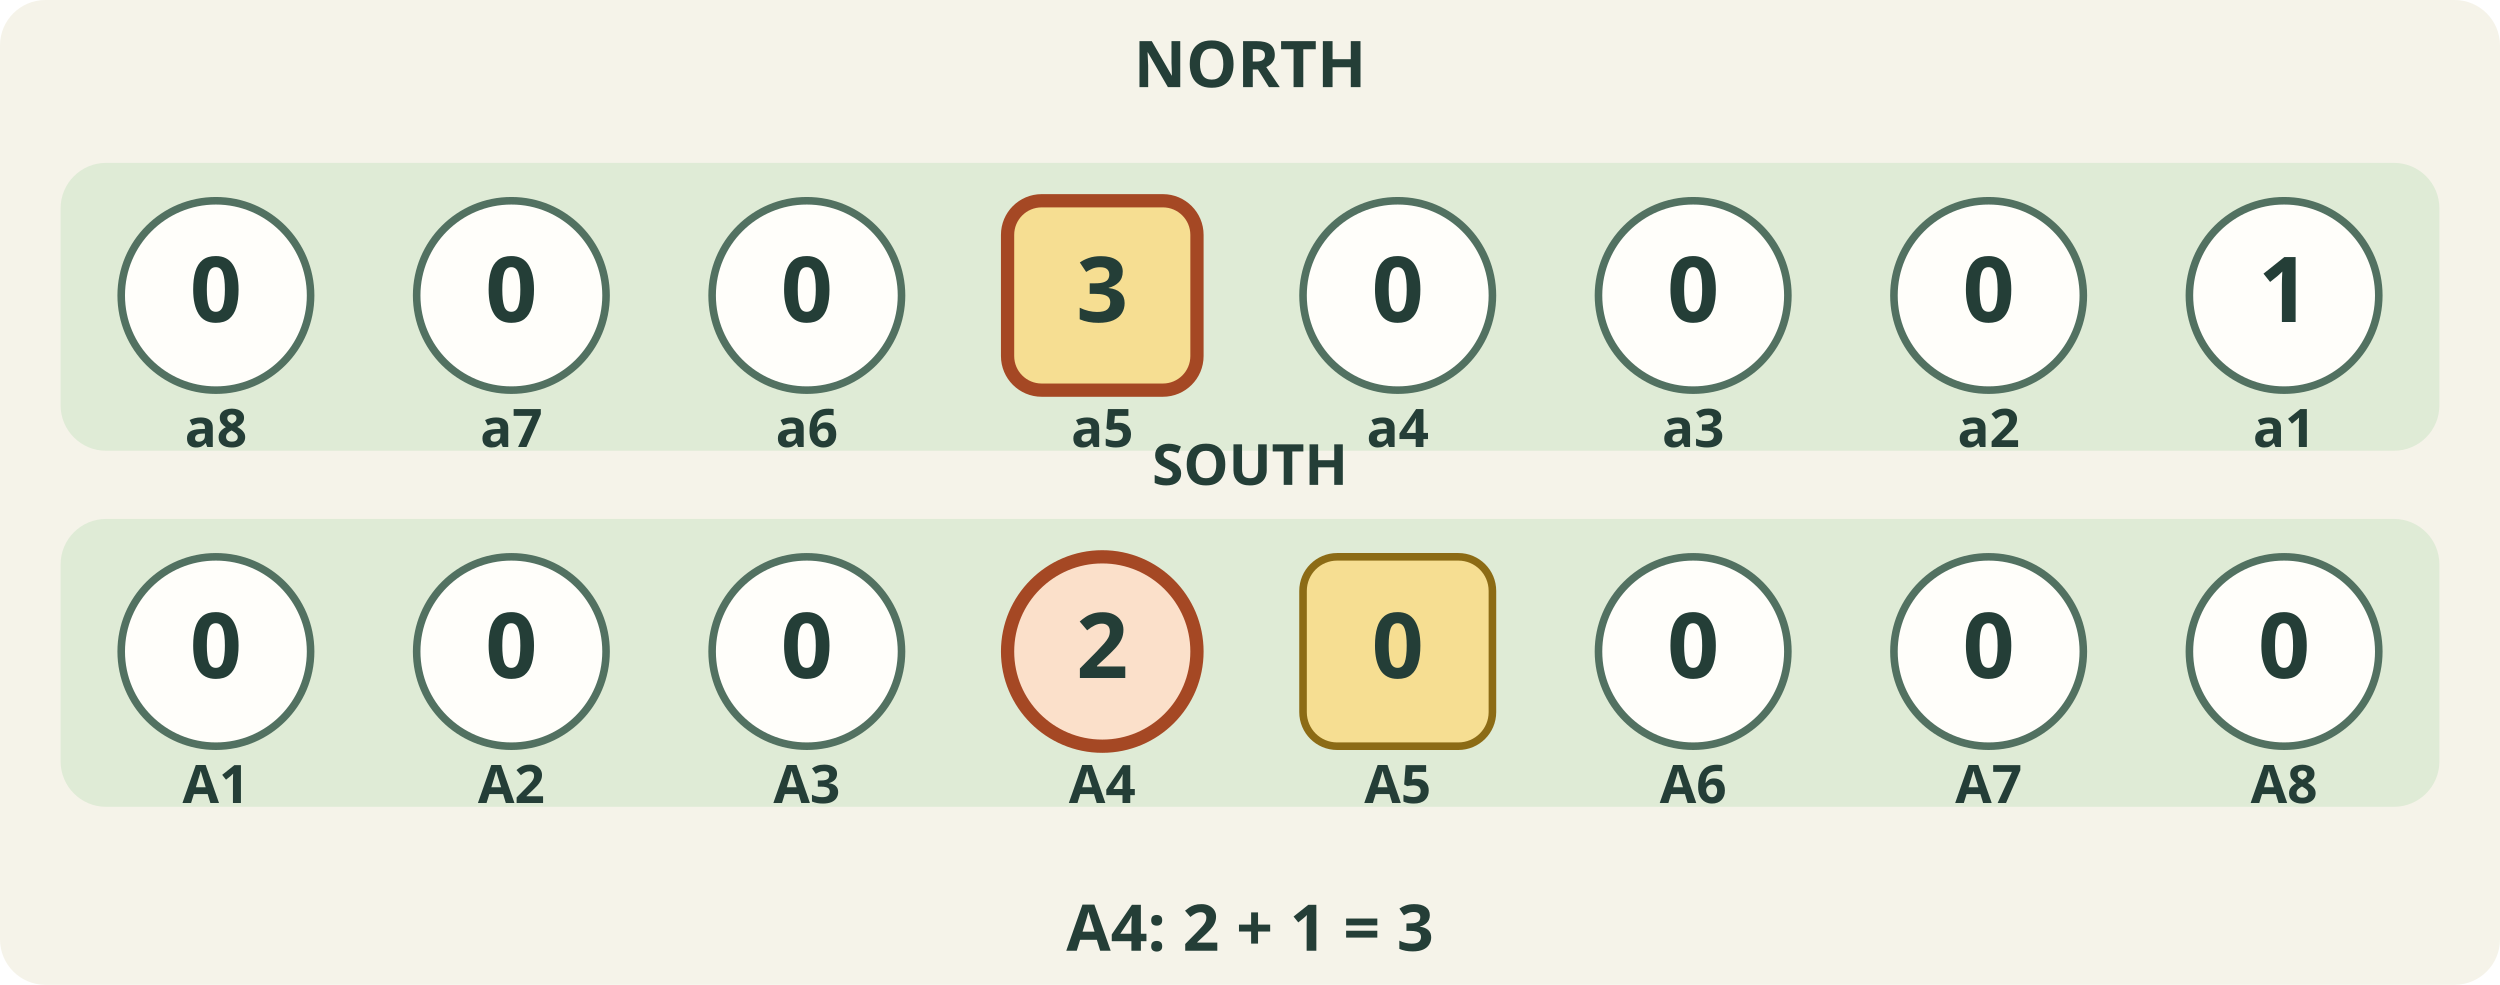
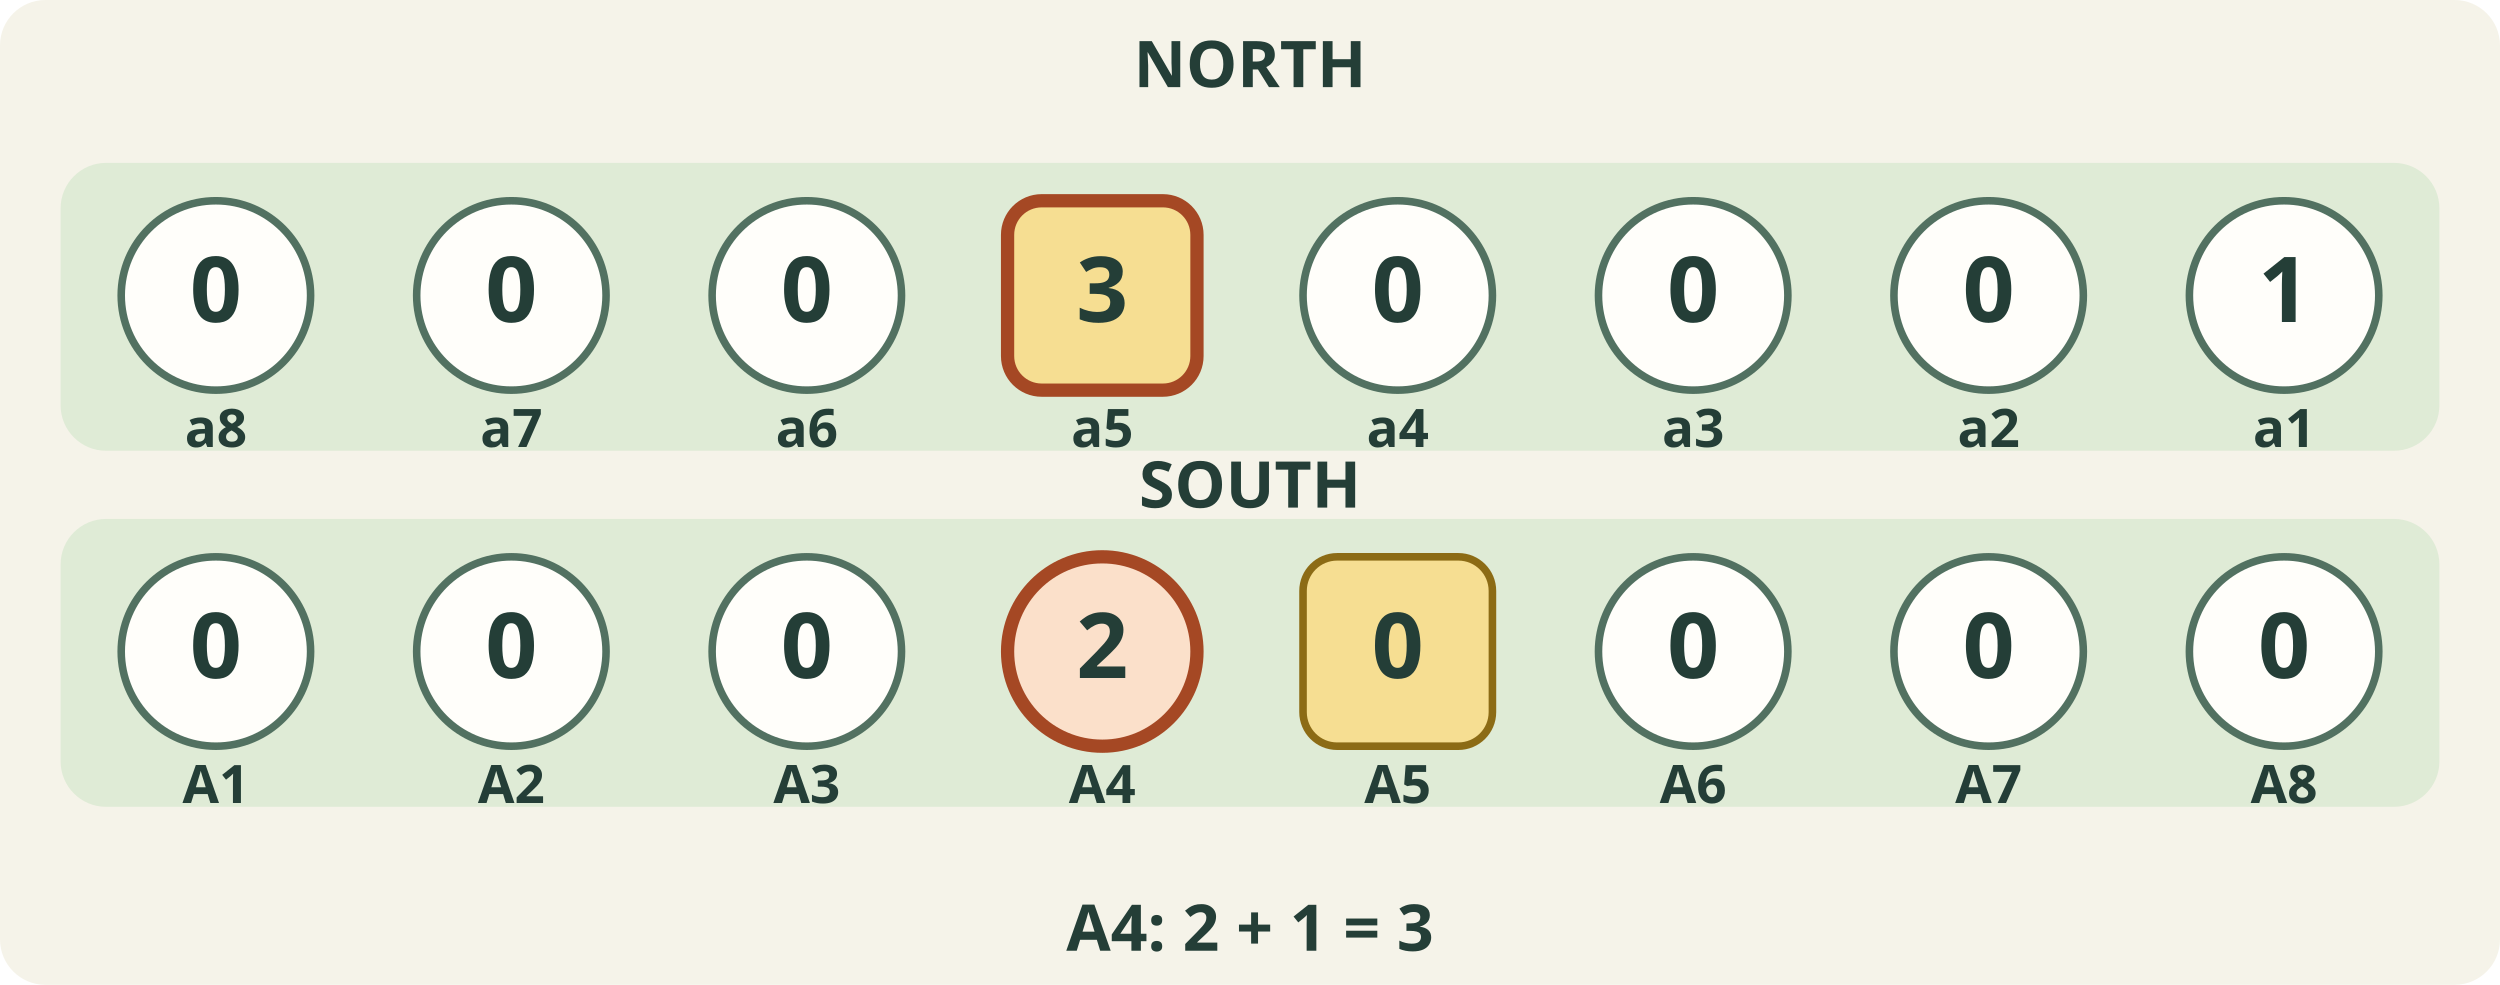
<svg xmlns="http://www.w3.org/2000/svg" width="660" height="260" viewBox="0 0 660 260" role="img" aria-labelledby="title desc">
  <defs>
    <marker id="arrow" viewBox="0 0 10 10" refX="9" refY="5" markerWidth="5" markerHeight="5" orient="auto-start-reverse">
      <path d="M 0 0 L 10 5 L 0 10 z" fill="#a54824" />
    </marker>
  </defs>
  <g font-family="system-ui, sans-serif">
    <rect width="660" height="260" rx="12" fill="#f5f3e9" />
    <rect x="16" y="43" width="628" height="76" rx="12" fill="#dfebd6" />
    <circle cx="57" cy="78" r="25" fill="#fffefa" stroke="#527161" stroke-width="2" />
    <text x="57" y="85" text-anchor="middle" font-size="24" fill="#243e37" font-weight="600">0</text>
    <text x="57" y="118" text-anchor="middle" font-size="14" fill="#243e37" font-weight="600">a8</text>
    <circle cx="135" cy="78" r="25" fill="#fffefa" stroke="#527161" stroke-width="2" />
    <text x="135" y="85" text-anchor="middle" font-size="24" fill="#243e37" font-weight="600">0</text>
    <text x="135" y="118" text-anchor="middle" font-size="14" fill="#243e37" font-weight="600">a7</text>
    <circle cx="213" cy="78" r="25" fill="#fffefa" stroke="#527161" stroke-width="2" />
    <text x="213" y="85" text-anchor="middle" font-size="24" fill="#243e37" font-weight="600">0</text>
    <text x="213" y="118" text-anchor="middle" font-size="14" fill="#243e37" font-weight="600">a6</text>
    <rect x="266" y="53" width="50" height="50" rx="9" fill="#f6de92" stroke="#a54824" stroke-width="3.5" />
    <text x="291" y="85" text-anchor="middle" font-size="24" fill="#243e37" font-weight="600">3</text>
    <text x="291" y="118" text-anchor="middle" font-size="14" fill="#243e37" font-weight="600">a5</text>
    <circle cx="369" cy="78" r="25" fill="#fffefa" stroke="#527161" stroke-width="2" />
    <text x="369" y="85" text-anchor="middle" font-size="24" fill="#243e37" font-weight="600">0</text>
    <text x="369" y="118" text-anchor="middle" font-size="14" fill="#243e37" font-weight="600">a4</text>
    <circle cx="447" cy="78" r="25" fill="#fffefa" stroke="#527161" stroke-width="2" />
    <text x="447" y="85" text-anchor="middle" font-size="24" fill="#243e37" font-weight="600">0</text>
    <text x="447" y="118" text-anchor="middle" font-size="14" fill="#243e37" font-weight="600">a3</text>
    <circle cx="525" cy="78" r="25" fill="#fffefa" stroke="#527161" stroke-width="2" />
    <text x="525" y="85" text-anchor="middle" font-size="24" fill="#243e37" font-weight="600">0</text>
    <text x="525" y="118" text-anchor="middle" font-size="14" fill="#243e37" font-weight="600">a2</text>
    <circle cx="603" cy="78" r="25" fill="#fffefa" stroke="#527161" stroke-width="2" />
    <text x="603" y="85" text-anchor="middle" font-size="24" fill="#243e37" font-weight="600">1</text>
    <text x="603" y="118" text-anchor="middle" font-size="14" fill="#243e37" font-weight="600">a1</text>
    <rect x="16" y="137" width="628" height="76" rx="12" fill="#dfebd6" />
    <circle cx="57" cy="172" r="25" fill="#fffefa" stroke="#527161" stroke-width="2" />
    <text x="57" y="179" text-anchor="middle" font-size="24" fill="#243e37" font-weight="600">0</text>
    <text x="57" y="212" text-anchor="middle" font-size="14" fill="#243e37" font-weight="600">A1</text>
    <circle cx="135" cy="172" r="25" fill="#fffefa" stroke="#527161" stroke-width="2" />
    <text x="135" y="179" text-anchor="middle" font-size="24" fill="#243e37" font-weight="600">0</text>
    <text x="135" y="212" text-anchor="middle" font-size="14" fill="#243e37" font-weight="600">A2</text>
    <circle cx="213" cy="172" r="25" fill="#fffefa" stroke="#527161" stroke-width="2" />
    <text x="213" y="179" text-anchor="middle" font-size="24" fill="#243e37" font-weight="600">0</text>
    <text x="213" y="212" text-anchor="middle" font-size="14" fill="#243e37" font-weight="600">A3</text>
    <circle cx="291" cy="172" r="25" fill="#fbe0ca" stroke="#a54824" stroke-width="3.5" />
    <text x="291" y="179" text-anchor="middle" font-size="24" fill="#243e37" font-weight="600">2</text>
    <text x="291" y="212" text-anchor="middle" font-size="14" fill="#243e37" font-weight="600">A4</text>
    <rect x="344" y="147" width="50" height="50" rx="9" fill="#f6de92" stroke="#8c6b15" stroke-width="2" />
    <text x="369" y="179" text-anchor="middle" font-size="24" fill="#243e37" font-weight="600">0</text>
    <text x="369" y="212" text-anchor="middle" font-size="14" fill="#243e37" font-weight="600">A5</text>
    <circle cx="447" cy="172" r="25" fill="#fffefa" stroke="#527161" stroke-width="2" />
    <text x="447" y="179" text-anchor="middle" font-size="24" fill="#243e37" font-weight="600">0</text>
    <text x="447" y="212" text-anchor="middle" font-size="14" fill="#243e37" font-weight="600">A6</text>
    <circle cx="525" cy="172" r="25" fill="#fffefa" stroke="#527161" stroke-width="2" />
    <text x="525" y="179" text-anchor="middle" font-size="24" fill="#243e37" font-weight="600">0</text>
    <text x="525" y="212" text-anchor="middle" font-size="14" fill="#243e37" font-weight="600">A7</text>
    <circle cx="603" cy="172" r="25" fill="#fffefa" stroke="#527161" stroke-width="2" />
    <text x="603" y="179" text-anchor="middle" font-size="24" fill="#243e37" font-weight="600">0</text>
    <text x="603" y="212" text-anchor="middle" font-size="14" fill="#243e37" font-weight="600">A8</text>
    <text x="330" y="23" text-anchor="middle" font-size="17" fill="#243e37" font-weight="600">NORTH</text>
-     <text x="330" y="128" text-anchor="middle" font-size="15" fill="#243e37" font-weight="600">SOUTH</text>
+     <text x="330" y="134" text-anchor="middle" font-size="17" fill="#243e37" font-weight="600">SOUTH</text>
    <text x="330" y="251" text-anchor="middle" font-size="17" fill="#243e37" font-weight="600">A4: 2 + 1 = 3</text>
  </g>
</svg>
